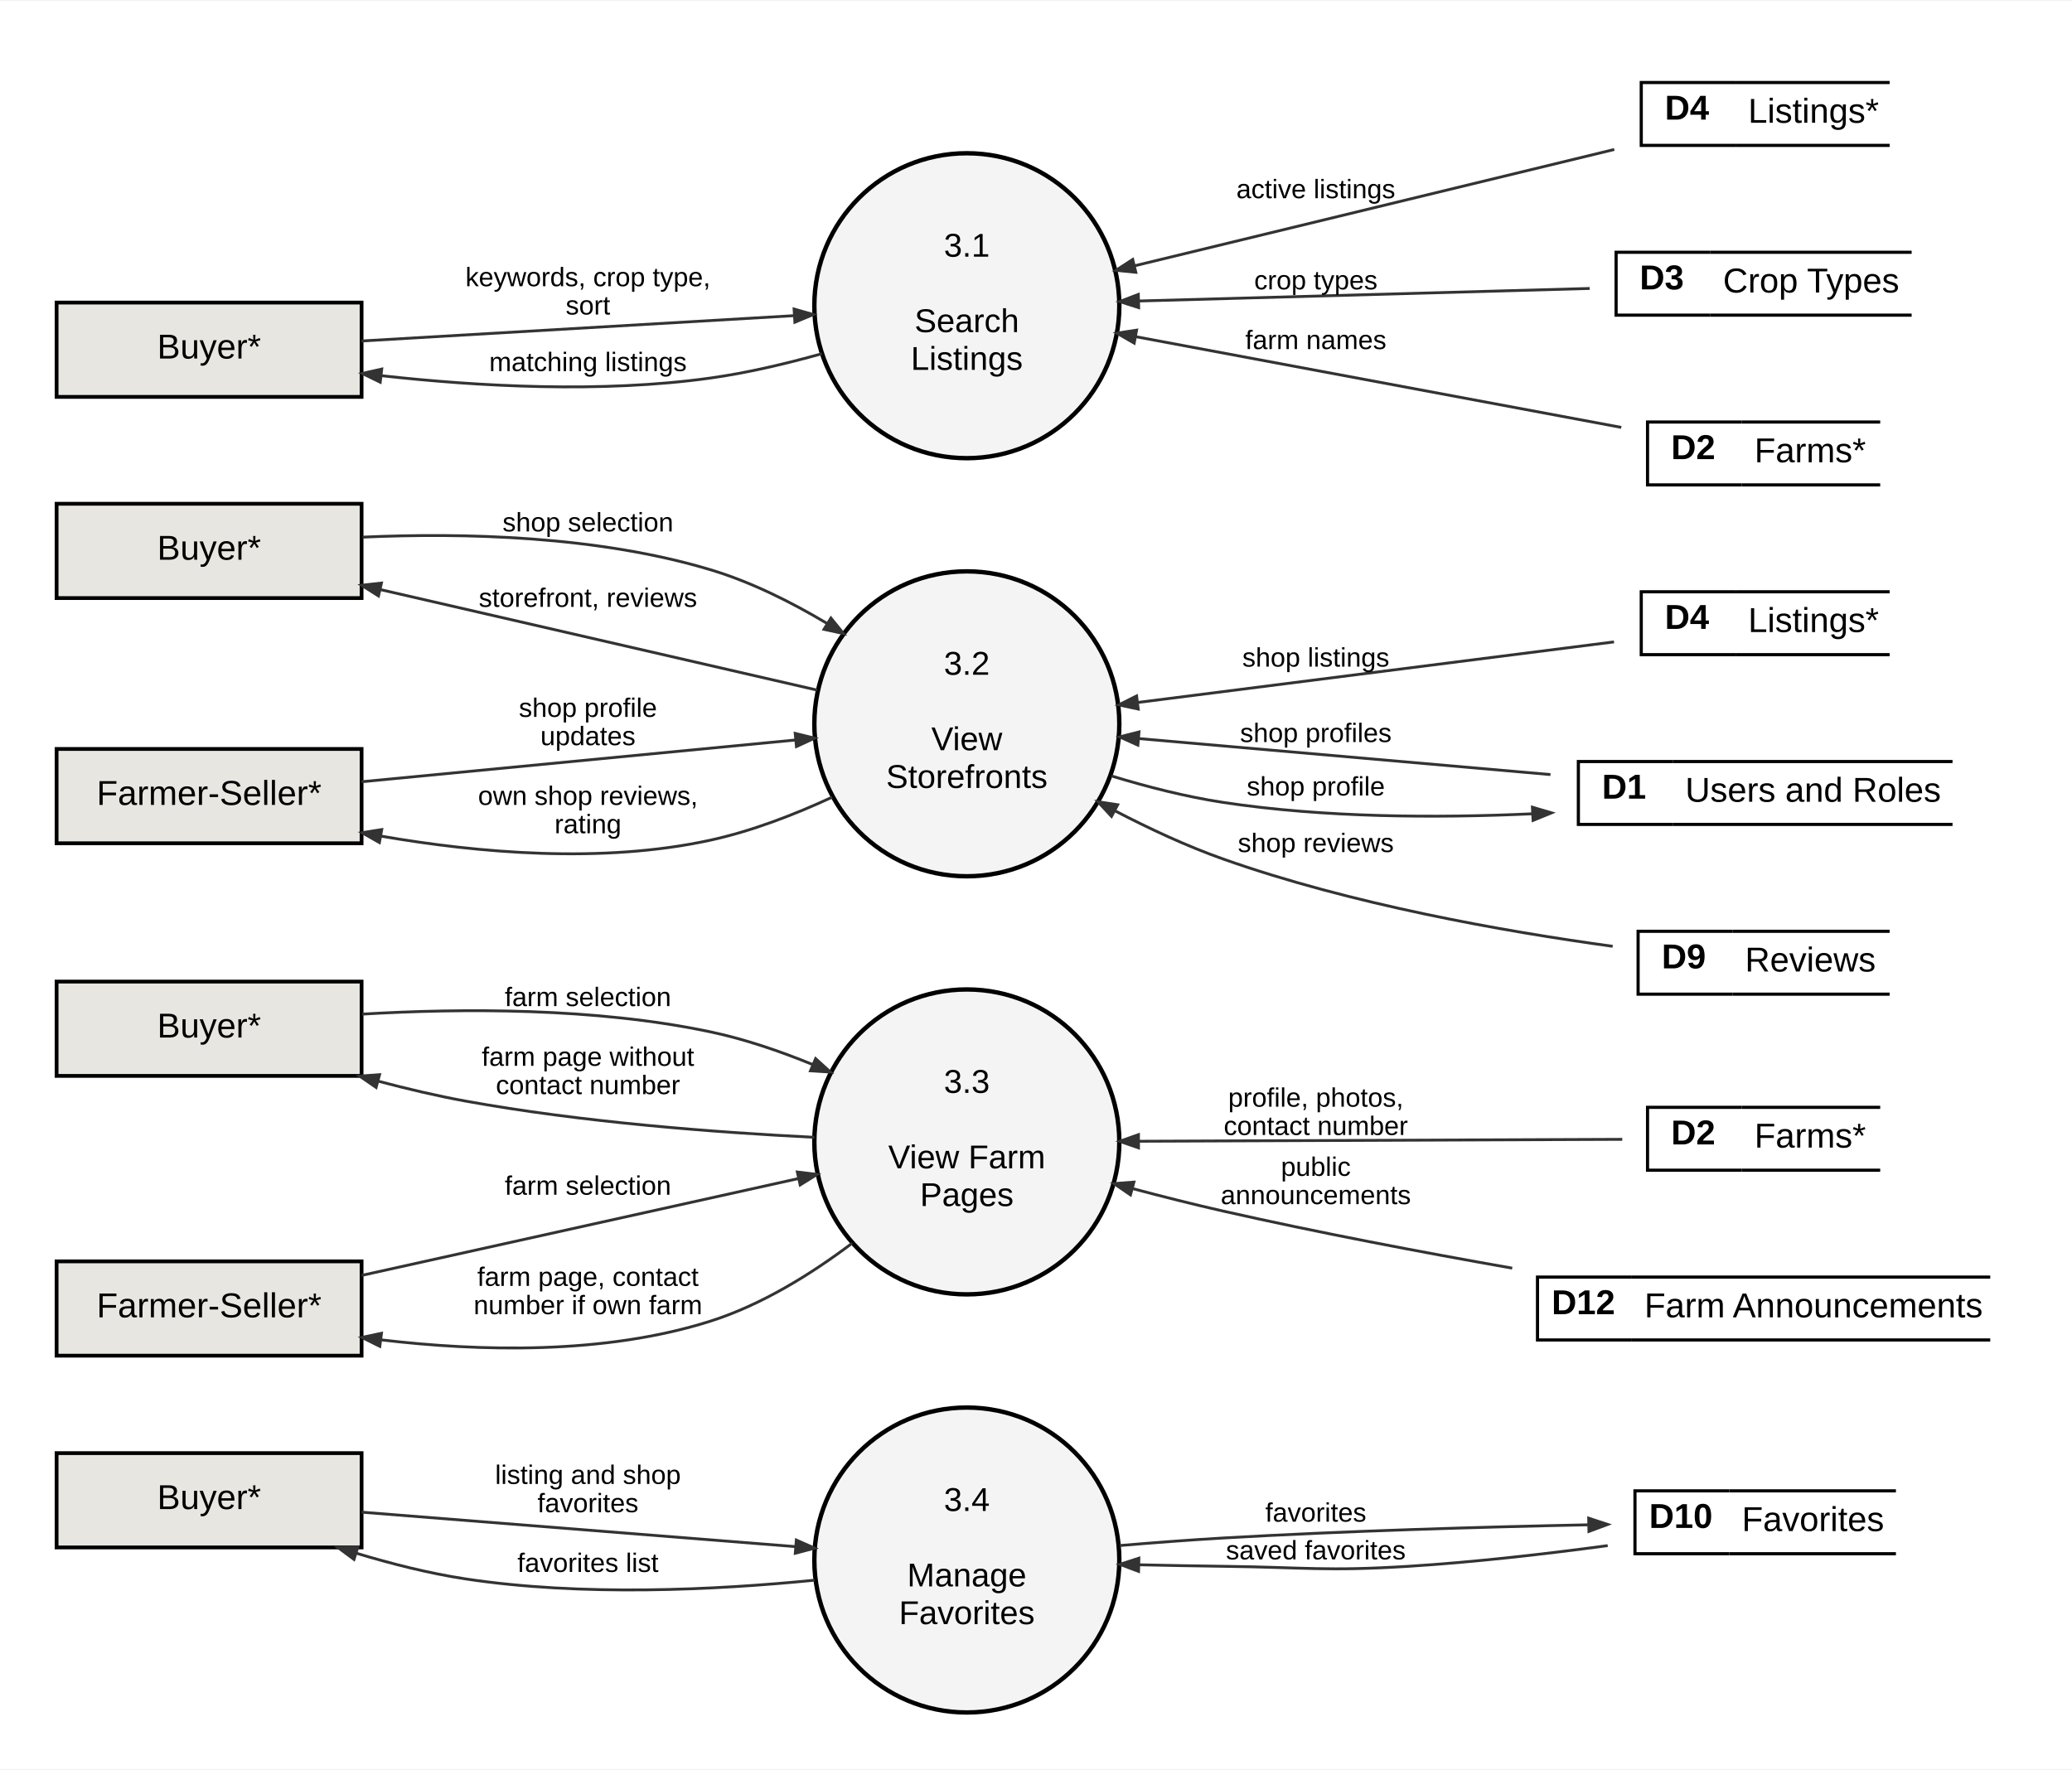
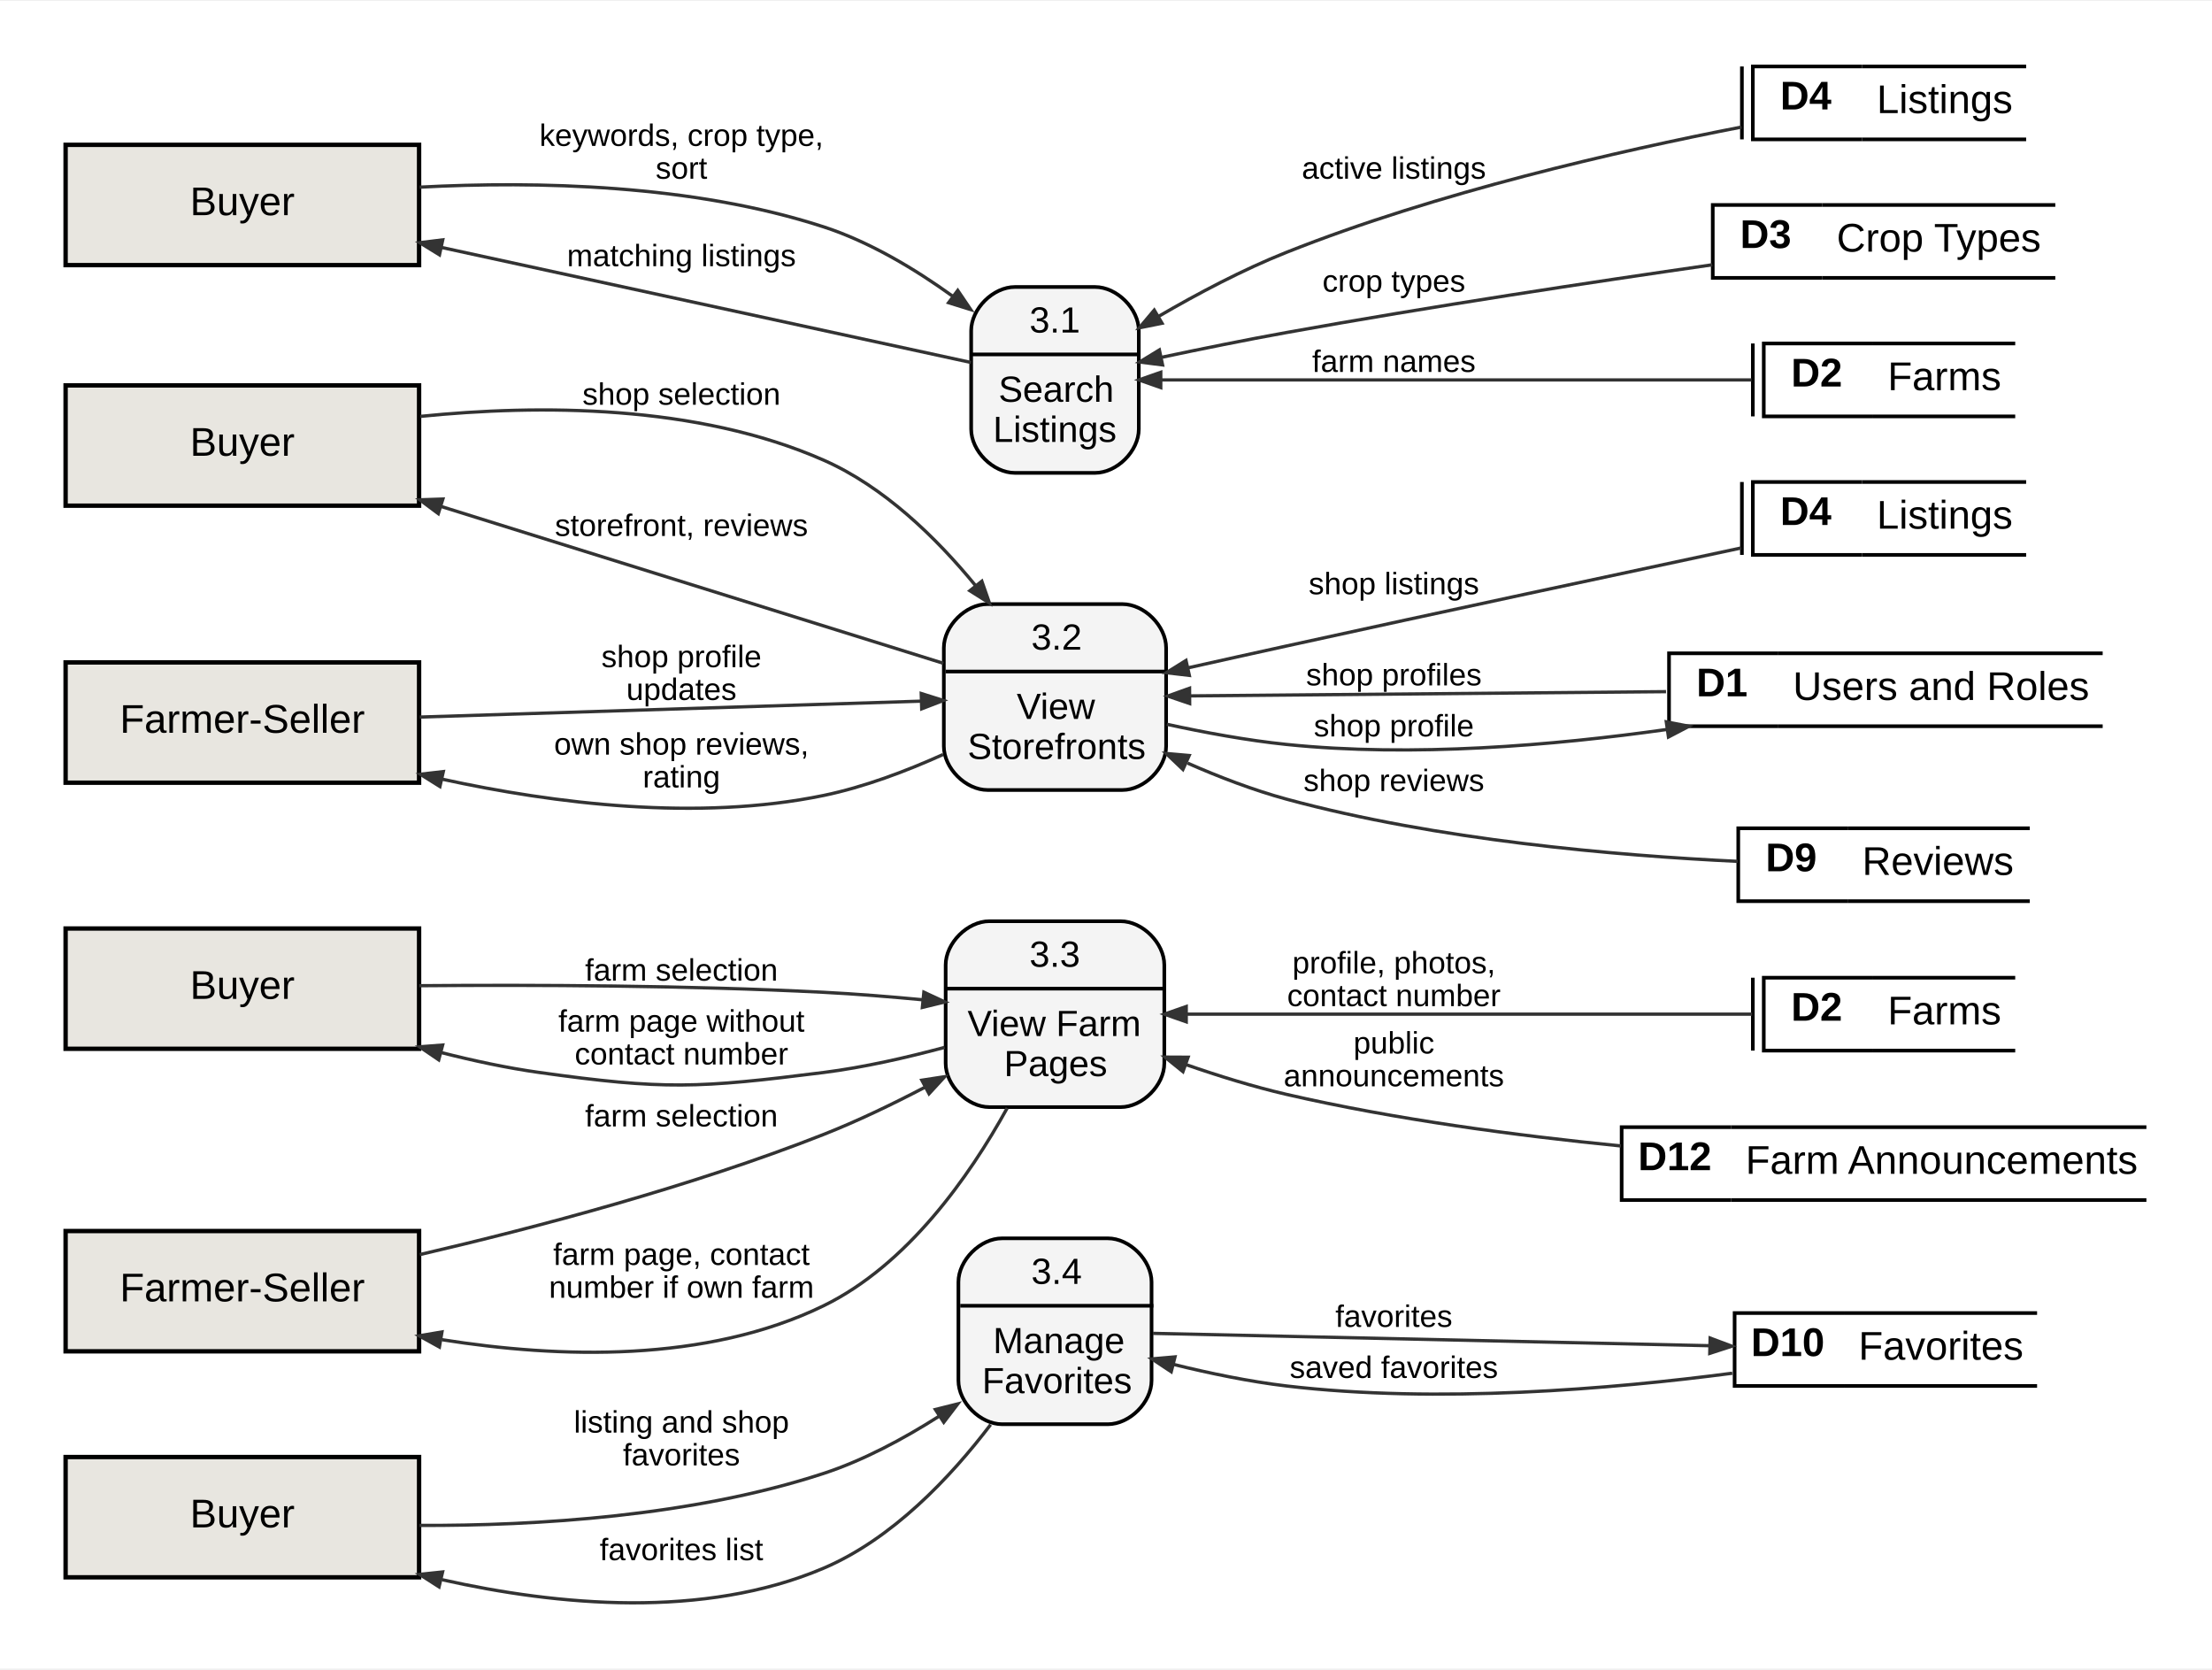
- <svg xmlns="http://www.w3.org/2000/svg" width="659pt" height="563pt" viewBox="0.00 0.00 659.00 562.50">
-   <g id="graph0" class="graph" transform="scale(1 1) rotate(0) translate(18 544.5)">
-     <polygon fill="white" stroke="transparent" points="-18,18 -18,-544.5 641,-544.5 641,18 -18,18" />
+ <svg xmlns="http://www.w3.org/2000/svg" width="607pt" height="458pt" viewBox="0.00 0.00 607.00 457.53">
+   <g id="graph0" class="graph" transform="scale(1 1) rotate(0) translate(18 439.53)">
+     <line x1="86.00" y1="-367.03" x2="97.00" y2="-378.03" stroke="black" stroke-width="1.2" />
+     <line x1="86.00" y1="-301.03" x2="97.00" y2="-312.03" stroke="black" stroke-width="1.2" />
+     <line x1="86.00" y1="-225.03" x2="97.00" y2="-236.03" stroke="black" stroke-width="1.2" />
+     <line x1="86.00" y1="-152.03" x2="97.00" y2="-163.03" stroke="black" stroke-width="1.2" />
+     <line x1="86.00" y1="-69.03" x2="97.00" y2="-80.03" stroke="black" stroke-width="1.2" />
+     <line x1="86.00" y1="-7.03" x2="97.00" y2="-18.03" stroke="black" stroke-width="1.2" />
+     <polygon fill="white" stroke="transparent" points="-18,18 -18,-439.53 589,-439.53 589,18 -18,18" />
    <g id="node1" class="node">
-       <ellipse fill="#f4f4f4" stroke="black" stroke-width="1.4" cx="289.5" cy="-447.5" rx="48.5" ry="48.5" />
-       <text text-anchor="middle" x="289.5" y="-463.1" font-family="Liberation Sans" font-size="10.50">3.1</text>
-       <text text-anchor="middle" x="289.5" y="-439.1" font-family="Liberation Sans" font-size="10.50">Search</text>
-       <text text-anchor="middle" x="289.5" y="-427.1" font-family="Liberation Sans" font-size="10.50">Listings</text>
+       <path fill="#f4f4f4" stroke="transparent" d="M260.5,-310.03C260.5,-310.03 282.5,-310.03 282.5,-310.03 288.5,-310.03 294.5,-316.03 294.5,-322.03 294.5,-322.03 294.5,-349.03 294.5,-349.03 294.5,-355.03 288.5,-361.03 282.5,-361.03 282.5,-361.03 260.5,-361.03 260.5,-361.03 254.5,-361.03 248.5,-355.03 248.5,-349.03 248.5,-349.03 248.5,-322.03 248.5,-322.03 248.5,-316.03 254.5,-310.03 260.5,-310.03" />
+       <text text-anchor="start" x="264.5" y="-348.53" font-family="Liberation Sans" font-size="10.00">3.1</text>
+       <text text-anchor="start" x="256" y="-329.53" font-family="Liberation Sans" font-size="10.00">Search</text>
+       <text text-anchor="start" x="254.5" y="-318.53" font-family="Liberation Sans" font-size="10.00">Listings</text>
+       <polygon fill="black" stroke="black" points="248.5,-342.53 248.5,-342.53 294.5,-342.53 294.5,-342.53 248.5,-342.53" />
+       <path fill="none" stroke="black" d="M260.5,-310.03C260.5,-310.03 282.5,-310.03 282.5,-310.03 288.5,-310.03 294.5,-316.03 294.5,-322.03 294.5,-322.03 294.5,-349.03 294.5,-349.03 294.5,-355.03 288.5,-361.03 282.5,-361.03 282.5,-361.03 260.5,-361.03 260.5,-361.03 254.5,-361.03 248.5,-355.03 248.5,-349.03 248.5,-349.03 248.5,-322.03 248.5,-322.03 248.5,-316.03 254.5,-310.03 260.5,-310.03" />
    </g>
    <g id="node3" class="node">
-       <polyline fill="none" stroke="black" points="534,-518.5 504,-518.5 504,-498.5 534,-498.5 " />
-       <text text-anchor="start" x="511.5" y="-506.7" font-family="Liberation Sans" font-weight="bold" font-size="11.00">D4</text>
-       <polyline fill="none" stroke="black" points="534,-498.5 583,-498.5 " />
-       <polyline fill="none" stroke="black" points="583,-518.5 534,-518.5 " />
-       <text text-anchor="start" x="538" y="-505.7" font-family="Liberation Sans" font-size="11.00">Listings*</text>
+       <polyline fill="none" stroke="black" points="460,-421.53 460,-401.53 " />
+       <polyline fill="none" stroke="black" points="493,-421.53 463,-421.53 463,-401.53 493,-401.53 " />
+       <text text-anchor="start" x="470.5" y="-409.73" font-family="Liberation Sans" font-weight="bold" font-size="11.00">D4</text>
+       <polyline fill="none" stroke="black" points="493,-401.53 538,-401.53 " />
+       <polyline fill="none" stroke="black" points="538,-421.53 493,-421.53 " />
+       <text text-anchor="start" x="497" y="-408.73" font-family="Liberation Sans" font-size="11.00">Listings</text>
    </g>
    <g id="edge2" class="edge">
-       <path fill="none" stroke="#333333" stroke-width="0.9" d="M342.86,-460.2C387.87,-471.12 452.18,-486.71 495.42,-497.2" />
-       <polygon fill="#333333" stroke="#333333" stroke-width="0.9" points="343.25,-458.13 336.92,-458.76 342.26,-462.21 343.25,-458.13" />
-       <text text-anchor="middle" x="400.5" y="-481.7" font-family="Liberation Sans" font-size="8.50">active listings</text>
+       <path fill="none" stroke="#333333" stroke-width="0.9" d="M300.02,-353.02C310.65,-359.21 323.09,-365.8 335,-370.53 376.35,-386.98 426.28,-398.38 459.89,-404.91" />
+       <polygon fill="#333333" stroke="#333333" stroke-width="0.9" points="300.88,-351.08 294.65,-349.83 298.74,-354.69 300.88,-351.08" />
+       <text text-anchor="middle" x="364.5" y="-390.73" font-family="Liberation Sans" font-size="8.50">active listings</text>
    </g>
    <g id="node4" class="node">
-       <polyline fill="none" stroke="black" points="526,-464.5 496,-464.5 496,-444.5 526,-444.5 " />
-       <text text-anchor="start" x="503.5" y="-452.7" font-family="Liberation Sans" font-weight="bold" font-size="11.00">D3</text>
-       <polyline fill="none" stroke="black" points="526,-444.5 590,-444.5 " />
-       <polyline fill="none" stroke="black" points="590,-464.5 526,-464.5 " />
-       <text text-anchor="start" x="530" y="-451.7" font-family="Liberation Sans" font-size="11.00">Crop Types</text>
+       <polyline fill="none" stroke="black" points="482,-383.53 452,-383.53 452,-363.53 482,-363.53 " />
+       <text text-anchor="start" x="459.5" y="-371.73" font-family="Liberation Sans" font-weight="bold" font-size="11.00">D3</text>
+       <polyline fill="none" stroke="black" points="482,-363.53 546,-363.53 " />
+       <polyline fill="none" stroke="black" points="546,-383.53 482,-383.53 " />
+       <text text-anchor="start" x="486" y="-370.73" font-family="Liberation Sans" font-size="11.00">Crop Types</text>
    </g>
    <g id="edge3" class="edge">
-       <path fill="none" stroke="#333333" stroke-width="0.9" d="M344.22,-449C386.49,-450.17 445.15,-451.8 487.6,-452.99" />
-       <polygon fill="#333333" stroke="#333333" stroke-width="0.9" points="344.16,-446.89 338.1,-448.82 344.04,-451.09 344.16,-446.89" />
-       <text text-anchor="middle" x="400.5" y="-452.7" font-family="Liberation Sans" font-size="8.50">crop types</text>
+       <path fill="none" stroke="#333333" stroke-width="0.9" d="M300.81,-341.75C311.5,-344.01 323.79,-346.51 335,-348.53 374.3,-355.63 419.17,-362.42 451.87,-367.12" />
+       <polygon fill="#333333" stroke="#333333" stroke-width="0.9" points="301.02,-339.65 294.72,-340.45 300.15,-343.76 301.02,-339.65" />
+       <text text-anchor="middle" x="364.5" y="-359.73" font-family="Liberation Sans" font-size="8.50">crop types</text>
    </g>
    <g id="node5" class="node">
-       <polyline fill="none" stroke="black" points="536,-410.5 506,-410.5 506,-390.5 536,-390.5 " />
-       <text text-anchor="start" x="513.5" y="-398.7" font-family="Liberation Sans" font-weight="bold" font-size="11.00">D2</text>
-       <polyline fill="none" stroke="black" points="536,-390.5 580,-390.5 " />
-       <polyline fill="none" stroke="black" points="580,-410.5 536,-410.5 " />
-       <text text-anchor="start" x="540" y="-397.7" font-family="Liberation Sans" font-size="11.00">Farms*</text>
+       <polyline fill="none" stroke="black" points="463,-345.53 463,-325.53 " />
+       <polyline fill="none" stroke="black" points="496,-345.53 466,-345.53 466,-325.53 496,-325.53 " />
+       <text text-anchor="start" x="473.5" y="-333.73" font-family="Liberation Sans" font-weight="bold" font-size="11.00">D2</text>
+       <polyline fill="none" stroke="black" points="496,-325.53 535,-325.53 " />
+       <polyline fill="none" stroke="black" points="535,-345.53 496,-345.53 " />
+       <text text-anchor="start" x="500" y="-332.73" font-family="Liberation Sans" font-size="11.00">Farms</text>
    </g>
    <g id="edge4" class="edge">
-       <path fill="none" stroke="#333333" stroke-width="0.9" d="M343.26,-437.64C389.03,-429.09 454.53,-416.85 497.64,-408.79" />
-       <polygon fill="#333333" stroke="#333333" stroke-width="0.9" points="342.73,-435.6 337.22,-438.77 343.5,-439.73 342.73,-435.6" />
-       <text text-anchor="middle" x="400.5" y="-433.7" font-family="Liberation Sans" font-size="8.50">farm names</text>
+       <path fill="none" stroke="#333333" stroke-width="0.9" d="M300.56,-335.53C341.57,-335.53 417.85,-335.53 462.64,-335.53" />
+       <polygon fill="#333333" stroke="#333333" stroke-width="0.9" points="300.53,-333.43 294.53,-335.53 300.53,-337.63 300.53,-333.43" />
+       <text text-anchor="middle" x="364.5" y="-337.73" font-family="Liberation Sans" font-size="8.50">farm names</text>
    </g>
    <g id="node6" class="node">
-       <ellipse fill="#f4f4f4" stroke="black" stroke-width="1.4" cx="289.5" cy="-314.5" rx="48.5" ry="48.5" />
-       <text text-anchor="middle" x="289.5" y="-330.1" font-family="Liberation Sans" font-size="10.50">3.2</text>
-       <text text-anchor="middle" x="289.5" y="-306.1" font-family="Liberation Sans" font-size="10.50">View</text>
-       <text text-anchor="middle" x="289.5" y="-294.1" font-family="Liberation Sans" font-size="10.50">Storefronts</text>
+       <path fill="#f4f4f4" stroke="transparent" d="M253,-223.03C253,-223.03 290,-223.03 290,-223.03 296,-223.03 302,-229.03 302,-235.03 302,-235.03 302,-262.03 302,-262.03 302,-268.03 296,-274.03 290,-274.03 290,-274.03 253,-274.03 253,-274.03 247,-274.03 241,-268.03 241,-262.03 241,-262.03 241,-235.03 241,-235.03 241,-229.03 247,-223.03 253,-223.03" />
+       <text text-anchor="start" x="265" y="-261.53" font-family="Liberation Sans" font-size="10.00">3.2</text>
+       <text text-anchor="start" x="261" y="-242.53" font-family="Liberation Sans" font-size="10.00">View</text>
+       <text text-anchor="start" x="247.5" y="-231.53" font-family="Liberation Sans" font-size="10.00">Storefronts</text>
+       <polygon fill="black" stroke="black" points="241.5,-255.53 241.5,-255.53 302.5,-255.53 302.5,-255.53 241.5,-255.53" />
+       <path fill="none" stroke="black" d="M253,-223.03C253,-223.03 290,-223.03 290,-223.03 296,-223.03 302,-229.03 302,-235.03 302,-235.03 302,-262.03 302,-262.03 302,-268.03 296,-274.03 290,-274.03 290,-274.03 253,-274.03 253,-274.03 247,-274.03 241,-268.03 241,-262.03 241,-262.03 241,-235.03 241,-235.03 241,-229.03 247,-223.03 253,-223.03" />
    </g>
    <g id="node2" class="node">
-       <polygon fill="#e8e6e0" stroke="black" stroke-width="1.2" points="97,-448.5 0,-448.5 0,-418.5 97,-418.5 97,-448.5" />
-       <text text-anchor="middle" x="48.5" y="-430.7" font-family="Liberation Sans" font-size="11.00">Buyer*</text>
+       <polygon fill="#e8e6e0" stroke="black" stroke-width="1.2" points="97,-400.03 0,-400.03 0,-367.03 97,-367.03 97,-400.03" />
+       <text text-anchor="middle" x="48.5" y="-380.73" font-family="Liberation Sans" font-size="11.00">Buyer</text>
    </g>
    <g id="edge1" class="edge">
-       <path fill="none" stroke="#333333" stroke-width="0.9" d="M97,-436.28C136.63,-438.6 193.08,-441.91 234.43,-444.33" />
-       <polygon fill="#333333" stroke="#333333" stroke-width="0.9" points="234.56,-446.44 240.68,-444.7 234.81,-442.25 234.56,-446.44" />
-       <text text-anchor="middle" x="169" y="-453.7" font-family="Liberation Sans" font-size="8.50">keywords, crop type,</text>
-       <text text-anchor="middle" x="169" y="-444.7" font-family="Liberation Sans" font-size="8.50">sort</text>
+       <path fill="none" stroke="#333333" stroke-width="0.9" d="M97.15,-388.42C129.26,-390.11 172.13,-389.21 208,-377.53 220.61,-373.43 233.03,-365.99 243.44,-358.49" />
+       <polygon fill="#333333" stroke="#333333" stroke-width="0.9" points="244.82,-360.09 248.38,-354.83 242.31,-356.72 244.82,-360.09" />
+       <text text-anchor="middle" x="169" y="-399.73" font-family="Liberation Sans" font-size="8.50">keywords, crop type,</text>
+       <text text-anchor="middle" x="169" y="-390.73" font-family="Liberation Sans" font-size="8.50">sort</text>
    </g>
    <g id="edge5" class="edge">
-       <path fill="none" stroke="#333333" stroke-width="0.9" d="M103.25,-425.25C134.04,-421.82 173.33,-419.64 208,-424.5 219.66,-426.13 232,-429.04 243.42,-432.24" />
-       <polygon fill="#333333" stroke="#333333" stroke-width="0.9" points="102.93,-423.17 97.21,-425.95 103.41,-427.35 102.93,-423.17" />
-       <text text-anchor="middle" x="169" y="-426.7" font-family="Liberation Sans" font-size="8.50">matching listings</text>
+       <path fill="none" stroke="#333333" stroke-width="0.9" d="M103.05,-371.9C149.64,-361.78 214.8,-347.63 248.45,-340.32" />
+       <polygon fill="#333333" stroke="#333333" stroke-width="0.9" points="102.6,-369.85 97.18,-373.18 103.49,-373.96 102.6,-369.85" />
+       <text text-anchor="middle" x="169" y="-366.73" font-family="Liberation Sans" font-size="8.50">matching listings</text>
    </g>
    <g id="node8" class="node">
-       <polyline fill="none" stroke="black" points="534,-356.5 504,-356.5 504,-336.5 534,-336.5 " />
-       <text text-anchor="start" x="511.5" y="-344.7" font-family="Liberation Sans" font-weight="bold" font-size="11.00">D4</text>
-       <polyline fill="none" stroke="black" points="534,-336.5 583,-336.5 " />
-       <polyline fill="none" stroke="black" points="583,-356.5 534,-356.5 " />
-       <text text-anchor="start" x="538" y="-343.7" font-family="Liberation Sans" font-size="11.00">Listings*</text>
+       <polyline fill="none" stroke="black" points="460,-307.53 460,-287.53 " />
+       <polyline fill="none" stroke="black" points="493,-307.53 463,-307.53 463,-287.53 493,-287.53 " />
+       <text text-anchor="start" x="470.5" y="-295.73" font-family="Liberation Sans" font-weight="bold" font-size="11.00">D4</text>
+       <polyline fill="none" stroke="black" points="493,-287.53 538,-287.53 " />
+       <polyline fill="none" stroke="black" points="538,-307.53 493,-307.53 " />
+       <text text-anchor="start" x="497" y="-294.73" font-family="Liberation Sans" font-size="11.00">Listings</text>
    </g>
    <g id="edge8" class="edge">
-       <path fill="none" stroke="#333333" stroke-width="0.9" d="M344.02,-321.31C388.93,-327.02 452.46,-335.11 495.33,-340.56" />
-       <polygon fill="#333333" stroke="#333333" stroke-width="0.9" points="344.02,-319.19 337.81,-320.52 343.49,-323.36 344.02,-319.19" />
-       <text text-anchor="middle" x="400.5" y="-332.7" font-family="Liberation Sans" font-size="8.50">shop listings</text>
+       <path fill="none" stroke="#333333" stroke-width="0.9" d="M308.04,-256.55C316.85,-258.52 326.26,-260.62 335,-262.53 377.69,-271.9 426.73,-282.39 459.78,-289.43" />
+       <polygon fill="#333333" stroke="#333333" stroke-width="0.9" points="308.37,-254.47 302.06,-255.21 307.45,-258.57 308.37,-254.47" />
+       <text text-anchor="middle" x="364.5" y="-276.73" font-family="Liberation Sans" font-size="8.50">shop listings</text>
    </g>
    <g id="node9" class="node">
-       <polyline fill="none" stroke="black" points="514,-302.5 484,-302.5 484,-282.5 514,-282.5 " />
-       <text text-anchor="start" x="491.5" y="-290.7" font-family="Liberation Sans" font-weight="bold" font-size="11.00">D1</text>
-       <polyline fill="none" stroke="black" points="514,-282.5 603,-282.5 " />
-       <polyline fill="none" stroke="black" points="603,-302.5 514,-302.5 " />
-       <text text-anchor="start" x="518" y="-289.7" font-family="Liberation Sans" font-size="11.00">Users and Roles</text>
+       <polyline fill="none" stroke="black" points="470,-260.53 440,-260.53 440,-240.53 470,-240.53 " />
+       <text text-anchor="start" x="447.5" y="-248.73" font-family="Liberation Sans" font-weight="bold" font-size="11.00">D1</text>
+       <polyline fill="none" stroke="black" points="470,-240.53 559,-240.53 " />
+       <polyline fill="none" stroke="black" points="559,-260.53 470,-260.53 " />
+       <text text-anchor="start" x="474" y="-247.73" font-family="Liberation Sans" font-size="11.00">Users and Roles</text>
    </g>
    <g id="edge7" class="edge">
-       <path fill="none" stroke="#333333" stroke-width="0.9" d="M344.12,-309.81C382.4,-306.46 434.15,-301.93 475.13,-298.35" />
-       <polygon fill="#333333" stroke="#333333" stroke-width="0.9" points="343.9,-307.72 338.1,-310.34 344.26,-311.91 343.9,-307.72" />
-       <text text-anchor="middle" x="400.5" y="-308.7" font-family="Liberation Sans" font-size="8.50">shop profiles</text>
+       <path fill="none" stroke="#333333" stroke-width="0.9" d="M308.79,-248.85C343.95,-249.17 397.88,-249.65 439.18,-250.01" />
+       <polygon fill="#333333" stroke="#333333" stroke-width="0.9" points="308.46,-246.75 302.44,-248.8 308.43,-250.95 308.46,-246.75" />
+       <text text-anchor="middle" x="364.5" y="-251.73" font-family="Liberation Sans" font-size="8.50">shop profiles</text>
    </g>
    <g id="edge12" class="edge">
-       <path fill="none" stroke="#333333" stroke-width="0.9" d="M335.49,-297.92C346.92,-294.43 359.28,-291.28 371,-289.5 403.06,-284.64 438.89,-284.47 469.44,-285.88" />
-       <polygon fill="#333333" stroke="#333333" stroke-width="0.9" points="469.38,-287.97 475.47,-286.18 469.59,-283.78 469.38,-287.97" />
-       <text text-anchor="middle" x="400.5" y="-291.7" font-family="Liberation Sans" font-size="8.50">shop profile</text>
+       <path fill="none" stroke="#333333" stroke-width="0.9" d="M302.19,-241.06C312.5,-238.81 324.2,-236.64 335,-235.53 369.59,-231.97 408.34,-235.24 439.38,-239.63" />
+       <polygon fill="#333333" stroke="#333333" stroke-width="0.9" points="439.25,-241.73 445.49,-240.52 439.85,-237.57 439.25,-241.73" />
+       <text text-anchor="middle" x="364.5" y="-237.73" font-family="Liberation Sans" font-size="8.50">shop profile</text>
    </g>
    <g id="node10" class="node">
-       <polyline fill="none" stroke="black" points="533,-248.5 503,-248.5 503,-228.5 533,-228.5 " />
-       <text text-anchor="start" x="510.5" y="-236.7" font-family="Liberation Sans" font-weight="bold" font-size="11.00">D9</text>
-       <polyline fill="none" stroke="black" points="533,-228.5 583,-228.5 " />
-       <polyline fill="none" stroke="black" points="583,-248.5 533,-248.5 " />
-       <text text-anchor="start" x="537" y="-235.7" font-family="Liberation Sans" font-size="11.00">Reviews</text>
+       <polyline fill="none" stroke="black" points="489,-212.53 459,-212.53 459,-192.53 489,-192.53 " />
+       <text text-anchor="start" x="466.5" y="-200.73" font-family="Liberation Sans" font-weight="bold" font-size="11.00">D9</text>
+       <polyline fill="none" stroke="black" points="489,-192.53 539,-192.53 " />
+       <polyline fill="none" stroke="black" points="539,-212.53 489,-212.53 " />
+       <text text-anchor="start" x="493" y="-199.73" font-family="Liberation Sans" font-size="11.00">Reviews</text>
    </g>
    <g id="edge9" class="edge">
-       <path fill="none" stroke="#333333" stroke-width="0.9" d="M336.52,-286.88C347.53,-281.14 359.45,-275.59 371,-271.5 411.61,-257.11 459.99,-248.51 494.91,-243.72" />
-       <polygon fill="#333333" stroke="#333333" stroke-width="0.9" points="335.51,-285.05 331.19,-289.72 337.48,-288.75 335.51,-285.05" />
-       <text text-anchor="middle" x="400.5" y="-273.7" font-family="Liberation Sans" font-size="8.50">shop reviews</text>
+       <path fill="none" stroke="#333333" stroke-width="0.9" d="M307.88,-230.4C316.56,-226.59 325.96,-222.99 335,-220.53 376.35,-209.29 425.41,-205.04 458.83,-203.45" />
+       <polygon fill="#333333" stroke="#333333" stroke-width="0.9" points="306.61,-228.67 302,-233.05 308.33,-232.49 306.61,-228.67" />
+       <text text-anchor="middle" x="364.5" y="-222.73" font-family="Liberation Sans" font-size="8.50">shop reviews</text>
    </g>
    <g id="node12" class="node">
-       <ellipse fill="#f4f4f4" stroke="black" stroke-width="1.4" cx="289.5" cy="-181.5" rx="48.5" ry="48.5" />
-       <text text-anchor="middle" x="289.5" y="-197.1" font-family="Liberation Sans" font-size="10.50">3.3</text>
-       <text text-anchor="middle" x="289.5" y="-173.1" font-family="Liberation Sans" font-size="10.50">View Farm</text>
-       <text text-anchor="middle" x="289.5" y="-161.1" font-family="Liberation Sans" font-size="10.50">Pages</text>
+       <path fill="#f4f4f4" stroke="transparent" d="M253.5,-136.03C253.5,-136.03 289.5,-136.03 289.5,-136.03 295.5,-136.03 301.5,-142.03 301.5,-148.03 301.5,-148.03 301.5,-175.03 301.5,-175.03 301.5,-181.03 295.5,-187.03 289.5,-187.03 289.5,-187.03 253.5,-187.03 253.5,-187.03 247.5,-187.03 241.5,-181.03 241.5,-175.03 241.5,-175.03 241.5,-148.03 241.5,-148.03 241.5,-142.03 247.5,-136.03 253.5,-136.03" />
+       <text text-anchor="start" x="264.5" y="-174.53" font-family="Liberation Sans" font-size="10.00">3.3</text>
+       <text text-anchor="start" x="247.5" y="-155.53" font-family="Liberation Sans" font-size="10.00">View Farm</text>
+       <text text-anchor="start" x="257.5" y="-144.53" font-family="Liberation Sans" font-size="10.00">Pages</text>
+       <polygon fill="black" stroke="black" points="241.5,-168.53 241.5,-168.53 301.5,-168.53 301.5,-168.53 241.5,-168.53" />
+       <path fill="none" stroke="black" d="M253.5,-136.03C253.5,-136.03 289.5,-136.03 289.5,-136.03 295.5,-136.03 301.5,-142.03 301.5,-148.03 301.5,-148.03 301.5,-175.03 301.5,-175.03 301.5,-181.03 295.5,-187.03 289.5,-187.03 289.5,-187.03 253.5,-187.03 253.5,-187.03 247.5,-187.03 241.5,-181.03 241.5,-175.03 241.5,-175.03 241.5,-148.03 241.5,-148.03 241.5,-142.03 247.5,-136.03 253.5,-136.03" />
    </g>
    <g id="node7" class="node">
-       <polygon fill="#e8e6e0" stroke="black" stroke-width="1.2" points="97,-384.5 0,-384.5 0,-354.5 97,-354.5 97,-384.5" />
-       <text text-anchor="middle" x="48.5" y="-366.7" font-family="Liberation Sans" font-size="11.00">Buyer*</text>
+       <polygon fill="#e8e6e0" stroke="black" stroke-width="1.2" points="97,-334.03 0,-334.03 0,-301.03 97,-301.03 97,-334.03" />
+       <text text-anchor="middle" x="48.5" y="-314.73" font-family="Liberation Sans" font-size="11.00">Buyer</text>
    </g>
    <g id="edge6" class="edge">
-       <path fill="none" stroke="#333333" stroke-width="0.9" d="M97.34,-373.88C129.33,-375.32 172.01,-374.33 208,-363.5 220.77,-359.66 233.57,-353.29 245.09,-346.4" />
-       <polygon fill="#333333" stroke="#333333" stroke-width="0.9" points="246.27,-348.14 250.28,-343.21 244.07,-344.56 246.27,-348.14" />
-       <text text-anchor="middle" x="169" y="-375.7" font-family="Liberation Sans" font-size="8.50">shop selection</text>
+       <path fill="none" stroke="#333333" stroke-width="0.9" d="M97.33,-325.53C129.9,-328.82 173.24,-328.85 208,-313.53 224.59,-306.22 238.95,-292.23 249.72,-279.09" />
+       <polygon fill="#333333" stroke="#333333" stroke-width="0.9" points="251.43,-280.31 253.52,-274.31 248.14,-277.7 251.43,-280.31" />
+       <text text-anchor="middle" x="169" y="-328.73" font-family="Liberation Sans" font-size="8.50">shop selection</text>
    </g>
    <g id="edge10" class="edge">
-       <path fill="none" stroke="#333333" stroke-width="0.9" d="M103.04,-357.18C144.75,-347.58 202.07,-334.39 241.9,-325.22" />
-       <polygon fill="#333333" stroke="#333333" stroke-width="0.9" points="102.38,-355.18 97,-358.57 103.32,-359.27 102.38,-355.18" />
-       <text text-anchor="middle" x="169" y="-351.7" font-family="Liberation Sans" font-size="8.50">storefront, reviews</text>
+       <path fill="none" stroke="#333333" stroke-width="0.9" d="M102.91,-300.86C146.22,-287.34 205.65,-268.78 240.86,-257.79" />
+       <polygon fill="#333333" stroke="#333333" stroke-width="0.9" points="102.28,-298.85 97.18,-302.65 103.53,-302.86 102.28,-298.85" />
+       <text text-anchor="middle" x="169" y="-292.73" font-family="Liberation Sans" font-size="8.50">storefront, reviews</text>
    </g>
    <g id="node11" class="node">
-       <polygon fill="#e8e6e0" stroke="black" stroke-width="1.2" points="97,-306.5 0,-306.5 0,-276.5 97,-276.5 97,-306.5" />
-       <text text-anchor="middle" x="48.5" y="-288.7" font-family="Liberation Sans" font-size="11.00">Farmer-Seller*</text>
+       <polygon fill="#e8e6e0" stroke="black" stroke-width="1.2" points="97,-258.03 0,-258.03 0,-225.03 97,-225.03 97,-258.03" />
+       <text text-anchor="middle" x="48.5" y="-238.73" font-family="Liberation Sans" font-size="11.00">Farmer-Seller</text>
    </g>
    <g id="edge11" class="edge">
-       <path fill="none" stroke="#333333" stroke-width="0.9" d="M97,-296.07C136.84,-299.9 193.69,-305.38 235.09,-309.36" />
-       <polygon fill="#333333" stroke="#333333" stroke-width="0.9" points="234.91,-311.45 241.09,-309.94 235.31,-307.27 234.91,-311.45" />
-       <text text-anchor="middle" x="169" y="-316.7" font-family="Liberation Sans" font-size="8.50">shop profile</text>
-       <text text-anchor="middle" x="169" y="-307.7" font-family="Liberation Sans" font-size="8.50">updates</text>
+       <path fill="none" stroke="#333333" stroke-width="0.9" d="M97.18,-243.04C138.44,-244.35 197.21,-246.21 234.6,-247.4" />
+       <polygon fill="#333333" stroke="#333333" stroke-width="0.9" points="234.8,-249.5 240.86,-247.59 234.93,-245.31 234.8,-249.5" />
+       <text text-anchor="middle" x="169" y="-256.73" font-family="Liberation Sans" font-size="8.50">shop profile</text>
+       <text text-anchor="middle" x="169" y="-247.73" font-family="Liberation Sans" font-size="8.50">updates</text>
    </g>
    <g id="edge13" class="edge">
-       <path fill="none" stroke="#333333" stroke-width="0.9" d="M103.21,-278.77C134.14,-273.41 173.59,-269.97 208,-277.5 221.07,-280.36 234.56,-285.55 246.66,-291.16" />
-       <polygon fill="#333333" stroke="#333333" stroke-width="0.9" points="102.67,-276.73 97.14,-279.86 103.41,-280.86 102.67,-276.73" />
-       <text text-anchor="middle" x="169" y="-288.7" font-family="Liberation Sans" font-size="8.50">own shop reviews,</text>
-       <text text-anchor="middle" x="169" y="-279.7" font-family="Liberation Sans" font-size="8.50">rating</text>
+       <path fill="none" stroke="#333333" stroke-width="0.9" d="M103.38,-225.99C134.21,-219.27 173.5,-214.4 208,-221.53 219.11,-223.83 230.68,-228.2 240.8,-232.77" />
+       <polygon fill="#333333" stroke="#333333" stroke-width="0.9" points="102.72,-223.98 97.33,-227.35 103.65,-228.08 102.72,-223.98" />
+       <text text-anchor="middle" x="169" y="-232.73" font-family="Liberation Sans" font-size="8.50">own shop reviews,</text>
+       <text text-anchor="middle" x="169" y="-223.73" font-family="Liberation Sans" font-size="8.50">rating</text>
    </g>
    <g id="node14" class="node">
-       <polyline fill="none" stroke="black" points="536,-192.5 506,-192.5 506,-172.5 536,-172.5 " />
-       <text text-anchor="start" x="513.5" y="-180.7" font-family="Liberation Sans" font-weight="bold" font-size="11.00">D2</text>
-       <polyline fill="none" stroke="black" points="536,-172.5 580,-172.5 " />
-       <polyline fill="none" stroke="black" points="580,-192.5 536,-192.5 " />
-       <text text-anchor="start" x="540" y="-179.7" font-family="Liberation Sans" font-size="11.00">Farms*</text>
+       <polyline fill="none" stroke="black" points="463,-171.53 463,-151.53 " />
+       <polyline fill="none" stroke="black" points="496,-171.53 466,-171.53 466,-151.53 496,-151.53 " />
+       <text text-anchor="start" x="473.5" y="-159.73" font-family="Liberation Sans" font-weight="bold" font-size="11.00">D2</text>
+       <polyline fill="none" stroke="black" points="496,-151.53 535,-151.53 " />
+       <polyline fill="none" stroke="black" points="535,-171.53 496,-171.53 " />
+       <text text-anchor="start" x="500" y="-158.73" font-family="Liberation Sans" font-size="11.00">Farms</text>
    </g>
    <g id="edge16" class="edge">
-       <path fill="none" stroke="#333333" stroke-width="0.9" d="M344.15,-181.71C389.99,-181.9 455.13,-182.15 497.96,-182.32" />
-       <polygon fill="#333333" stroke="#333333" stroke-width="0.9" points="344.11,-179.61 338.1,-181.69 344.09,-183.81 344.11,-179.61" />
-       <text text-anchor="middle" x="400.5" y="-192.7" font-family="Liberation Sans" font-size="8.50">profile, photos,</text>
-       <text text-anchor="middle" x="400.5" y="-183.7" font-family="Liberation Sans" font-size="8.50">contact number</text>
+       <path fill="none" stroke="#333333" stroke-width="0.9" d="M307.54,-161.53C349.81,-161.53 420.45,-161.53 462.8,-161.53" />
+       <polygon fill="#333333" stroke="#333333" stroke-width="0.9" points="307.52,-159.43 301.52,-161.53 307.52,-163.63 307.52,-159.43" />
+       <text text-anchor="middle" x="364.5" y="-172.73" font-family="Liberation Sans" font-size="8.50">profile, photos,</text>
+       <text text-anchor="middle" x="364.5" y="-163.73" font-family="Liberation Sans" font-size="8.50">contact number</text>
    </g>
    <g id="node16" class="node">
-       <polyline fill="none" stroke="black" points="501,-138.5 471,-138.5 471,-118.5 501,-118.5 " />
-       <text text-anchor="start" x="475.5" y="-126.7" font-family="Liberation Sans" font-weight="bold" font-size="11.00">D12</text>
-       <polyline fill="none" stroke="black" points="501,-118.5 615,-118.5 " />
-       <polyline fill="none" stroke="black" points="615,-138.5 501,-138.5 " />
-       <text text-anchor="start" x="505" y="-125.7" font-family="Liberation Sans" font-size="11.00">Farm Announcements</text>
+       <polyline fill="none" stroke="black" points="457,-130.53 427,-130.53 427,-110.53 457,-110.53 " />
+       <text text-anchor="start" x="431.5" y="-118.73" font-family="Liberation Sans" font-weight="bold" font-size="11.00">D12</text>
+       <polyline fill="none" stroke="black" points="457,-110.53 571,-110.53 " />
+       <polyline fill="none" stroke="black" points="571,-130.53 457,-130.53 " />
+       <text text-anchor="start" x="461" y="-117.73" font-family="Liberation Sans" font-size="11.00">Farm Announcements</text>
    </g>
    <g id="edge17" class="edge">
-       <path fill="none" stroke="#333333" stroke-width="0.9" d="M342.19,-166.66C351.73,-164.12 361.64,-161.62 371,-159.5 400.87,-152.73 433.93,-146.45 462.96,-141.34" />
-       <polygon fill="#333333" stroke="#333333" stroke-width="0.9" points="341.55,-164.65 336.3,-168.24 342.64,-168.71 341.55,-164.65" />
-       <text text-anchor="middle" x="400.5" y="-170.7" font-family="Liberation Sans" font-size="8.50">public</text>
-       <text text-anchor="middle" x="400.5" y="-161.7" font-family="Liberation Sans" font-size="8.50">announcements</text>
+       <path fill="none" stroke="#333333" stroke-width="0.9" d="M307.39,-147.71C316.28,-144.62 325.9,-141.64 335,-139.53 364.7,-132.67 398.05,-128.22 426.81,-125.37" />
+       <polygon fill="#333333" stroke="#333333" stroke-width="0.9" points="306.62,-145.76 301.67,-149.75 308.03,-149.72 306.62,-145.76" />
+       <text text-anchor="middle" x="364.5" y="-150.73" font-family="Liberation Sans" font-size="8.50">public</text>
+       <text text-anchor="middle" x="364.5" y="-141.73" font-family="Liberation Sans" font-size="8.50">announcements</text>
    </g>
    <g id="node17" class="node">
-       <ellipse fill="#f4f4f4" stroke="black" stroke-width="1.4" cx="289.5" cy="-48.5" rx="48.5" ry="48.5" />
-       <text text-anchor="middle" x="289.5" y="-64.1" font-family="Liberation Sans" font-size="10.50">3.4</text>
-       <text text-anchor="middle" x="289.5" y="-40.1" font-family="Liberation Sans" font-size="10.50">Manage</text>
-       <text text-anchor="middle" x="289.5" y="-28.1" font-family="Liberation Sans" font-size="10.50">Favorites</text>
+       <path fill="#f4f4f4" stroke="transparent" d="M257,-49.03C257,-49.03 286,-49.03 286,-49.03 292,-49.03 298,-55.03 298,-61.03 298,-61.03 298,-88.03 298,-88.03 298,-94.03 292,-100.03 286,-100.03 286,-100.03 257,-100.03 257,-100.03 251,-100.03 245,-94.03 245,-88.03 245,-88.03 245,-61.03 245,-61.03 245,-55.03 251,-49.03 257,-49.03" />
+       <text text-anchor="start" x="265" y="-87.53" font-family="Liberation Sans" font-size="10.00">3.4</text>
+       <text text-anchor="start" x="254.5" y="-68.53" font-family="Liberation Sans" font-size="10.00">Manage</text>
+       <text text-anchor="start" x="251.5" y="-57.53" font-family="Liberation Sans" font-size="10.00">Favorites</text>
+       <polygon fill="black" stroke="black" points="245.5,-81.53 245.5,-81.53 298.5,-81.53 298.5,-81.53 245.5,-81.53" />
+       <path fill="none" stroke="black" d="M257,-49.03C257,-49.03 286,-49.03 286,-49.03 292,-49.03 298,-55.03 298,-61.03 298,-61.03 298,-88.03 298,-88.03 298,-94.03 292,-100.03 286,-100.03 286,-100.03 257,-100.03 257,-100.03 251,-100.03 245,-94.03 245,-88.03 245,-88.03 245,-61.03 245,-61.03 245,-55.03 251,-49.03 257,-49.03" />
    </g>
    <g id="node13" class="node">
-       <polygon fill="#e8e6e0" stroke="black" stroke-width="1.2" points="97,-232.5 0,-232.5 0,-202.5 97,-202.5 97,-232.5" />
-       <text text-anchor="middle" x="48.5" y="-214.7" font-family="Liberation Sans" font-size="11.00">Buyer*</text>
+       <polygon fill="#e8e6e0" stroke="black" stroke-width="1.2" points="97,-185.03 0,-185.03 0,-152.03 97,-152.03 97,-185.03" />
+       <text text-anchor="middle" x="48.5" y="-165.73" font-family="Liberation Sans" font-size="11.00">Buyer</text>
    </g>
    <g id="edge14" class="edge">
-       <path fill="none" stroke="#333333" stroke-width="0.9" d="M97.19,-222.15C128.94,-224.03 171.38,-224.24 208,-216.5 218.82,-214.21 229.97,-210.41 240.4,-206.14" />
-       <polygon fill="#333333" stroke="#333333" stroke-width="0.9" points="241.41,-207.99 246.11,-203.72 239.77,-204.12 241.41,-207.99" />
-       <text text-anchor="middle" x="169" y="-224.7" font-family="Liberation Sans" font-size="8.50">farm selection</text>
+       <path fill="none" stroke="#333333" stroke-width="0.9" d="M97.04,-169.34C128.54,-169.6 170.76,-169.43 208,-167.53 216.85,-167.08 226.37,-166.31 235.26,-165.47" />
+       <polygon fill="#333333" stroke="#333333" stroke-width="0.9" points="235.52,-167.56 241.29,-164.88 235.11,-163.38 235.52,-167.56" />
+       <text text-anchor="middle" x="169" y="-170.73" font-family="Liberation Sans" font-size="8.50">farm selection</text>
    </g>
    <g id="edge18" class="edge">
-       <path fill="none" stroke="#333333" stroke-width="0.9" d="M102.34,-200.81C111.49,-198.38 120.97,-196.14 130,-194.5 166.94,-187.78 209.37,-184.53 241.02,-182.96" />
-       <polygon fill="#333333" stroke="#333333" stroke-width="0.9" points="101.62,-198.83 96.38,-202.43 102.72,-202.88 101.62,-198.83" />
-       <text text-anchor="middle" x="169" y="-205.7" font-family="Liberation Sans" font-size="8.50">farm page without</text>
-       <text text-anchor="middle" x="169" y="-196.7" font-family="Liberation Sans" font-size="8.50">contact number</text>
+       <path fill="none" stroke="#333333" stroke-width="0.9" d="M102.95,-151.03C111.9,-148.75 121.14,-146.77 130,-145.53 164.33,-140.72 173.61,-141.2 208,-145.53 219,-146.92 230.84,-149.63 241.23,-152.42" />
+       <polygon fill="#333333" stroke="#333333" stroke-width="0.9" points="102.39,-149 97.13,-152.57 103.47,-153.06 102.39,-149" />
+       <text text-anchor="middle" x="169" y="-156.73" font-family="Liberation Sans" font-size="8.50">farm page without</text>
+       <text text-anchor="middle" x="169" y="-147.73" font-family="Liberation Sans" font-size="8.50">contact number</text>
    </g>
    <g id="node15" class="node">
-       <polygon fill="#e8e6e0" stroke="black" stroke-width="1.2" points="97,-143.5 0,-143.5 0,-113.5 97,-113.5 97,-143.5" />
-       <text text-anchor="middle" x="48.5" y="-125.7" font-family="Liberation Sans" font-size="11.00">Farmer-Seller*</text>
+       <polygon fill="#e8e6e0" stroke="black" stroke-width="1.2" points="97,-102.03 0,-102.03 0,-69.03 97,-69.03 97,-102.03" />
+       <text text-anchor="middle" x="48.5" y="-82.73" font-family="Liberation Sans" font-size="11.00">Farmer-Seller</text>
    </g>
    <g id="edge15" class="edge">
-       <path fill="none" stroke="#333333" stroke-width="0.9" d="M97,-139.03C137.1,-147.93 194.43,-160.64 235.9,-169.84" />
-       <polygon fill="#333333" stroke="#333333" stroke-width="0.9" points="235.59,-171.92 241.9,-171.17 236.5,-167.82 235.59,-171.92" />
-       <text text-anchor="middle" x="169" y="-164.7" font-family="Liberation Sans" font-size="8.50">farm selection</text>
+       <path fill="none" stroke="#333333" stroke-width="0.9" d="M97.2,-95.57C129.13,-102.99 171.79,-114.27 208,-128.53 217.26,-132.18 226.94,-136.84 235.83,-141.49" />
+       <polygon fill="#333333" stroke="#333333" stroke-width="0.9" points="234.97,-143.41 241.25,-144.38 236.94,-139.7 234.97,-143.41" />
+       <text text-anchor="middle" x="169" y="-130.73" font-family="Liberation Sans" font-size="8.50">farm selection</text>
    </g>
    <g id="edge19" class="edge">
-       <path fill="none" stroke="#333333" stroke-width="0.9" d="M103.25,-118.53C134.53,-114.82 174.31,-113.78 208,-124.5 224.16,-129.64 239.85,-139.33 253.03,-149.28" />
-       <polygon fill="#333333" stroke="#333333" stroke-width="0.9" points="102.8,-116.47 97.11,-119.3 103.33,-120.63 102.8,-116.47" />
-       <text text-anchor="middle" x="169" y="-135.7" font-family="Liberation Sans" font-size="8.50">farm page, contact</text>
-       <text text-anchor="middle" x="169" y="-126.7" font-family="Liberation Sans" font-size="8.50">number if own farm</text>
+       <path fill="none" stroke="#333333" stroke-width="0.9" d="M103.29,-72.22C135.27,-67.13 175.76,-65.81 208,-81.53 230.97,-92.74 247.97,-116.91 258.39,-135.77" />
+       <polygon fill="#333333" stroke="#333333" stroke-width="0.9" points="102.58,-70.21 97.01,-73.28 103.28,-74.35 102.58,-70.21" />
+       <text text-anchor="middle" x="169" y="-92.73" font-family="Liberation Sans" font-size="8.50">farm page, contact</text>
+       <text text-anchor="middle" x="169" y="-83.73" font-family="Liberation Sans" font-size="8.50">number if own farm</text>
    </g>
    <g id="node19" class="node">
-       <polyline fill="none" stroke="black" points="532,-70.5 502,-70.5 502,-50.5 532,-50.5 " />
-       <text text-anchor="start" x="506.5" y="-58.7" font-family="Liberation Sans" font-weight="bold" font-size="11.00">D10</text>
-       <polyline fill="none" stroke="black" points="532,-50.5 585,-50.5 " />
-       <polyline fill="none" stroke="black" points="585,-70.5 532,-70.5 " />
-       <text text-anchor="start" x="536" y="-57.7" font-family="Liberation Sans" font-size="11.00">Favorites</text>
+       <polyline fill="none" stroke="black" points="488,-79.53 458,-79.53 458,-59.53 488,-59.53 " />
+       <text text-anchor="start" x="462.5" y="-67.73" font-family="Liberation Sans" font-weight="bold" font-size="11.00">D10</text>
+       <polyline fill="none" stroke="black" points="488,-59.53 541,-59.53 " />
+       <polyline fill="none" stroke="black" points="541,-79.53 488,-79.53 " />
+       <text text-anchor="start" x="492" y="-66.73" font-family="Liberation Sans" font-size="11.00">Favorites</text>
    </g>
    <g id="edge21" class="edge">
-       <path fill="none" stroke="#333333" stroke-width="0.9" d="M338.14,-53.1C348.94,-54.01 360.36,-54.88 371,-55.5 409.8,-57.75 453.61,-59.01 487.18,-59.7" />
-       <polygon fill="#333333" stroke="#333333" stroke-width="0.9" points="487.28,-61.8 493.32,-59.82 487.36,-57.6 487.28,-61.8" />
-       <text text-anchor="middle" x="400.5" y="-60.7" font-family="Liberation Sans" font-size="8.50">favorites</text>
+       <path fill="none" stroke="#333333" stroke-width="0.9" d="M298.37,-73.96C335.57,-73.13 404.79,-71.6 451.13,-70.57" />
+       <polygon fill="#333333" stroke="#333333" stroke-width="0.9" points="451.28,-72.67 457.23,-70.44 451.18,-68.47 451.28,-72.67" />
+       <text text-anchor="middle" x="364.5" y="-75.73" font-family="Liberation Sans" font-size="8.50">favorites</text>
    </g>
    <g id="edge22" class="edge">
-       <path fill="none" stroke="#333333" stroke-width="0.9" d="M344.3,-46.98C353.22,-46.78 362.37,-46.61 371,-46.5 397.22,-46.17 403.83,-44.87 430,-46.5 450.83,-47.8 473.71,-50.44 493.33,-53.08" />
-       <polygon fill="#333333" stroke="#333333" stroke-width="0.9" points="344.12,-44.88 338.17,-47.12 344.22,-49.08 344.12,-44.88" />
-       <text text-anchor="middle" x="400.5" y="-48.7" font-family="Liberation Sans" font-size="8.50">saved favorites</text>
+       <path fill="none" stroke="#333333" stroke-width="0.9" d="M304.06,-65.43C313.88,-63.01 324.81,-60.74 335,-59.53 376.53,-54.62 424.31,-58.69 457.36,-63.02" />
+       <polygon fill="#333333" stroke="#333333" stroke-width="0.9" points="303.4,-63.43 298.1,-66.95 304.43,-67.5 303.4,-63.43" />
+       <text text-anchor="middle" x="364.5" y="-61.73" font-family="Liberation Sans" font-size="8.50">saved favorites</text>
    </g>
    <g id="node18" class="node">
-       <polygon fill="#e8e6e0" stroke="black" stroke-width="1.2" points="97,-82.5 0,-82.5 0,-52.5 97,-52.5 97,-82.5" />
-       <text text-anchor="middle" x="48.5" y="-64.7" font-family="Liberation Sans" font-size="11.00">Buyer*</text>
+       <polygon fill="#e8e6e0" stroke="black" stroke-width="1.2" points="97,-40.03 0,-40.03 0,-7.03 97,-7.03 97,-40.03" />
+       <text text-anchor="middle" x="48.5" y="-20.73" font-family="Liberation Sans" font-size="11.00">Buyer</text>
    </g>
    <g id="edge20" class="edge">
-       <path fill="none" stroke="#333333" stroke-width="0.9" d="M97,-63.72C136.84,-60.56 193.69,-56.04 235.09,-52.75" />
-       <polygon fill="#333333" stroke="#333333" stroke-width="0.9" points="235.27,-54.84 241.09,-52.27 234.94,-50.65 235.27,-54.84" />
-       <text text-anchor="middle" x="169" y="-72.7" font-family="Liberation Sans" font-size="8.50">listing and shop</text>
-       <text text-anchor="middle" x="169" y="-63.7" font-family="Liberation Sans" font-size="8.50">favorites</text>
+       <path fill="none" stroke="#333333" stroke-width="0.9" d="M97.12,-21.27C129.21,-21.15 172.07,-23.76 208,-35.53 218.97,-39.13 229.98,-45.04 239.63,-51.18" />
+       <polygon fill="#333333" stroke="#333333" stroke-width="0.9" points="238.68,-53.07 244.84,-54.61 240.98,-49.56 238.68,-53.07" />
+       <text text-anchor="middle" x="169" y="-46.73" font-family="Liberation Sans" font-size="8.50">listing and shop</text>
+       <text text-anchor="middle" x="169" y="-37.73" font-family="Liberation Sans" font-size="8.50">favorites</text>
    </g>
    <g id="edge23" class="edge">
-       <path fill="none" stroke="#333333" stroke-width="0.9" d="M95.26,-50.68C106.47,-47.29 118.54,-44.24 130,-42.5 167.03,-36.88 209.45,-38.93 241.08,-42.08" />
-       <polygon fill="#333333" stroke="#333333" stroke-width="0.9" points="94.59,-48.69 89.48,-52.48 95.84,-52.7 94.59,-48.69" />
-       <text text-anchor="middle" x="169" y="-44.7" font-family="Liberation Sans" font-size="8.50">favorites list</text>
+       <path fill="none" stroke="#333333" stroke-width="0.9" d="M103.34,-6.37C134.99,0.74 175.12,4.47 208,-9.53 226.87,-17.57 242.79,-34.4 253.84,-48.92" />
+       <polygon fill="#333333" stroke="#333333" stroke-width="0.9" points="102.48,-4.41 97.13,-7.83 103.45,-8.5 102.48,-4.41" />
+       <text text-anchor="middle" x="169" y="-11.73" font-family="Liberation Sans" font-size="8.50">favorites list</text>
    </g>
  </g>
</svg>
